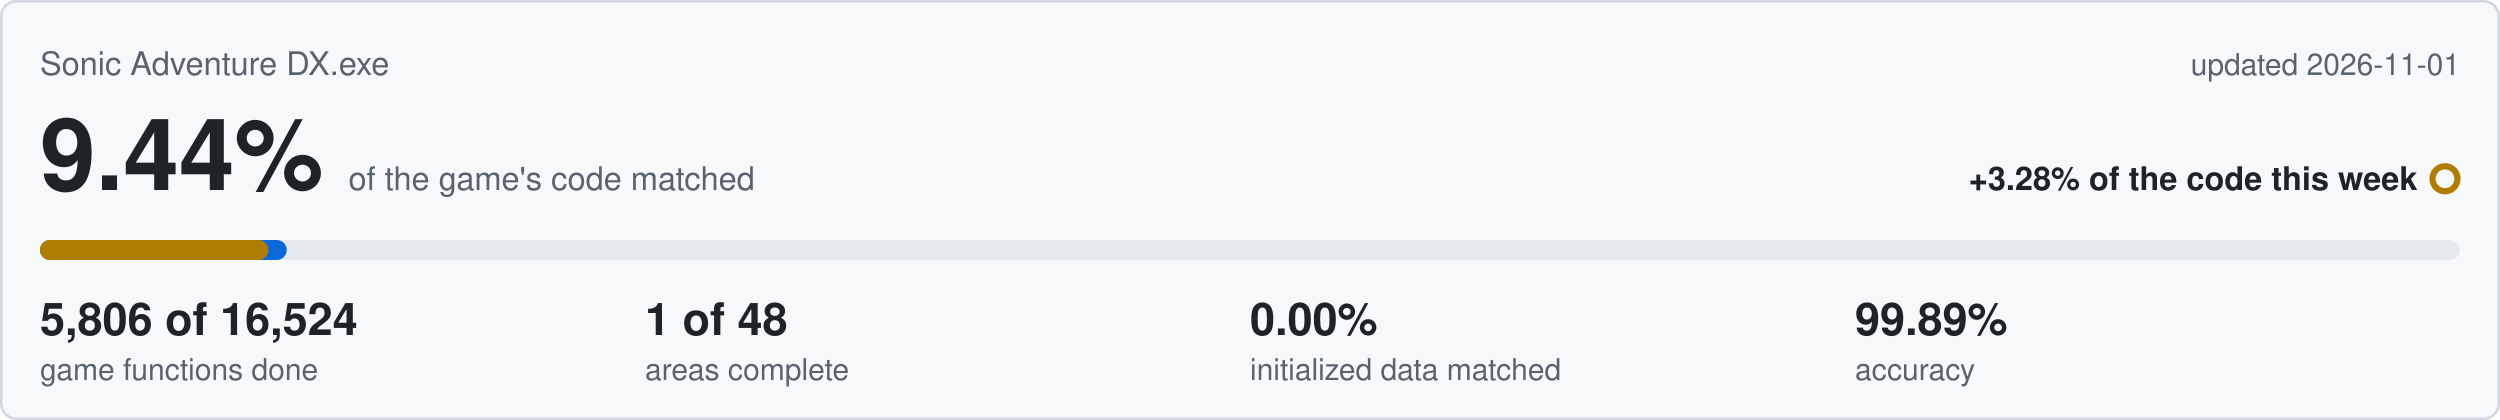
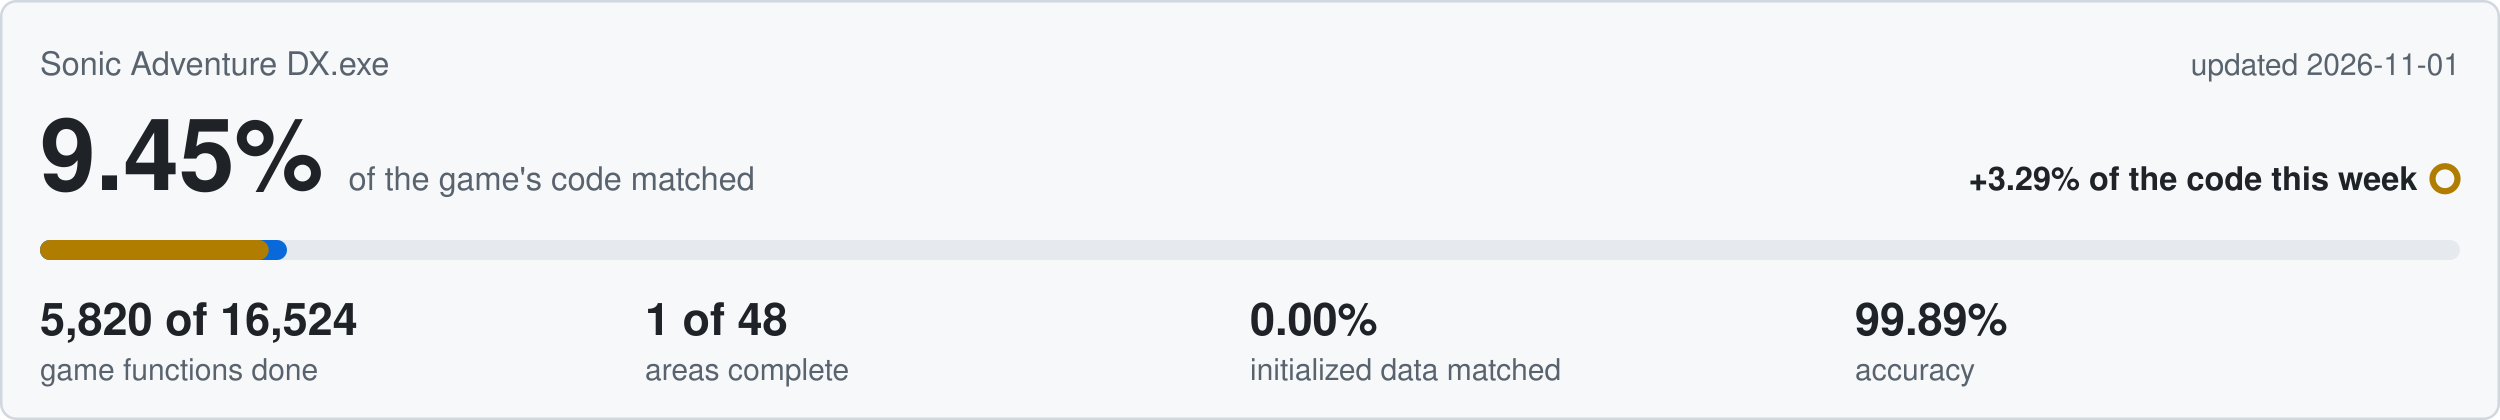
<svg xmlns="http://www.w3.org/2000/svg" viewBox="0 0 1000 168" width="1000" height="168">
  <rect x="0.5" y="0.5" width="999" height="167" rx="6" fill="#f6f8fa" stroke="#d0d7de" />
  <text x="16" y="30" font-family="Segoe UI,Helvetica,Arial,sans-serif" font-size="13" fill="#59636e">Sonic Adventure DX.exe</text>
  <text x="984" y="30" text-anchor="end" font-family="Segoe UI,Helvetica,Arial,sans-serif" font-size="12" fill="#59636e">updated 2026-11-01</text>
-   <text x="16" y="76" font-family="Segoe UI,Helvetica,Arial,sans-serif" font-size="40" font-weight="600" fill="#1f2328">9.44%<tspan dx="10" font-size="13" font-weight="400" fill="#59636e">of the game's code matched</tspan>
+   <text x="16" y="76" font-family="Segoe UI,Helvetica,Arial,sans-serif" font-size="40" font-weight="600" fill="#1f2328">9.45%<tspan dx="10" font-size="13" font-weight="400" fill="#59636e">of the game's code matched</tspan>
  </text>
-   <text x="967" y="76" text-anchor="end" font-family="Segoe UI,Helvetica,Arial,sans-serif" font-size="13" font-weight="600" fill="#1f2328">+3.28% of the code this week</text>
+   <text x="967" y="76" text-anchor="end" font-family="Segoe UI,Helvetica,Arial,sans-serif" font-size="13" font-weight="600" fill="#1f2328">+3.29% of the code this week</text>
  <circle cx="978" cy="71.5" r="5" fill="none" stroke="#b07d00" stroke-width="2.5" />
  <rect x="16" y="96" width="968" height="8" rx="4" fill="#e6eaef" />
-   <rect x="16" y="96" width="98.7" height="8" rx="4" fill="#0969da" />
-   <rect x="16" y="96" width="91.4" height="8" rx="4" fill="#b07d00" />
-   <text x="16" y="134" font-family="Segoe UI,Helvetica,Arial,sans-serif" font-size="18" font-weight="600" fill="#1f2328">5,806 of 16,524</text>
+   <rect x="16" y="96" width="98.8" height="8" rx="4" fill="#0969da" />
+   <rect x="16" y="96" width="91.5" height="8" rx="4" fill="#b07d00" />
+   <text x="16" y="134" font-family="Segoe UI,Helvetica,Arial,sans-serif" font-size="18" font-weight="600" fill="#1f2328">5,820 of 16,524</text>
  <text x="16" y="152" font-family="Segoe UI,Helvetica,Arial,sans-serif" font-size="12" fill="#59636e">game functions done</text>
  <text x="258" y="134" font-family="Segoe UI,Helvetica,Arial,sans-serif" font-size="18" font-weight="600" fill="#1f2328">1 of 48</text>
  <text x="258" y="152" font-family="Segoe UI,Helvetica,Arial,sans-serif" font-size="12" fill="#59636e">areas complete</text>
  <text x="500" y="134" font-family="Segoe UI,Helvetica,Arial,sans-serif" font-size="18" font-weight="600" fill="#1f2328">0.00%</text>
  <text x="500" y="152" font-family="Segoe UI,Helvetica,Arial,sans-serif" font-size="12" fill="#59636e">initialized data matched</text>
  <text x="742" y="134" font-family="Segoe UI,Helvetica,Arial,sans-serif" font-size="18" font-weight="600" fill="#1f2328">99.89%</text>
  <text x="742" y="152" font-family="Segoe UI,Helvetica,Arial,sans-serif" font-size="12" fill="#59636e">accuracy</text>
</svg>
